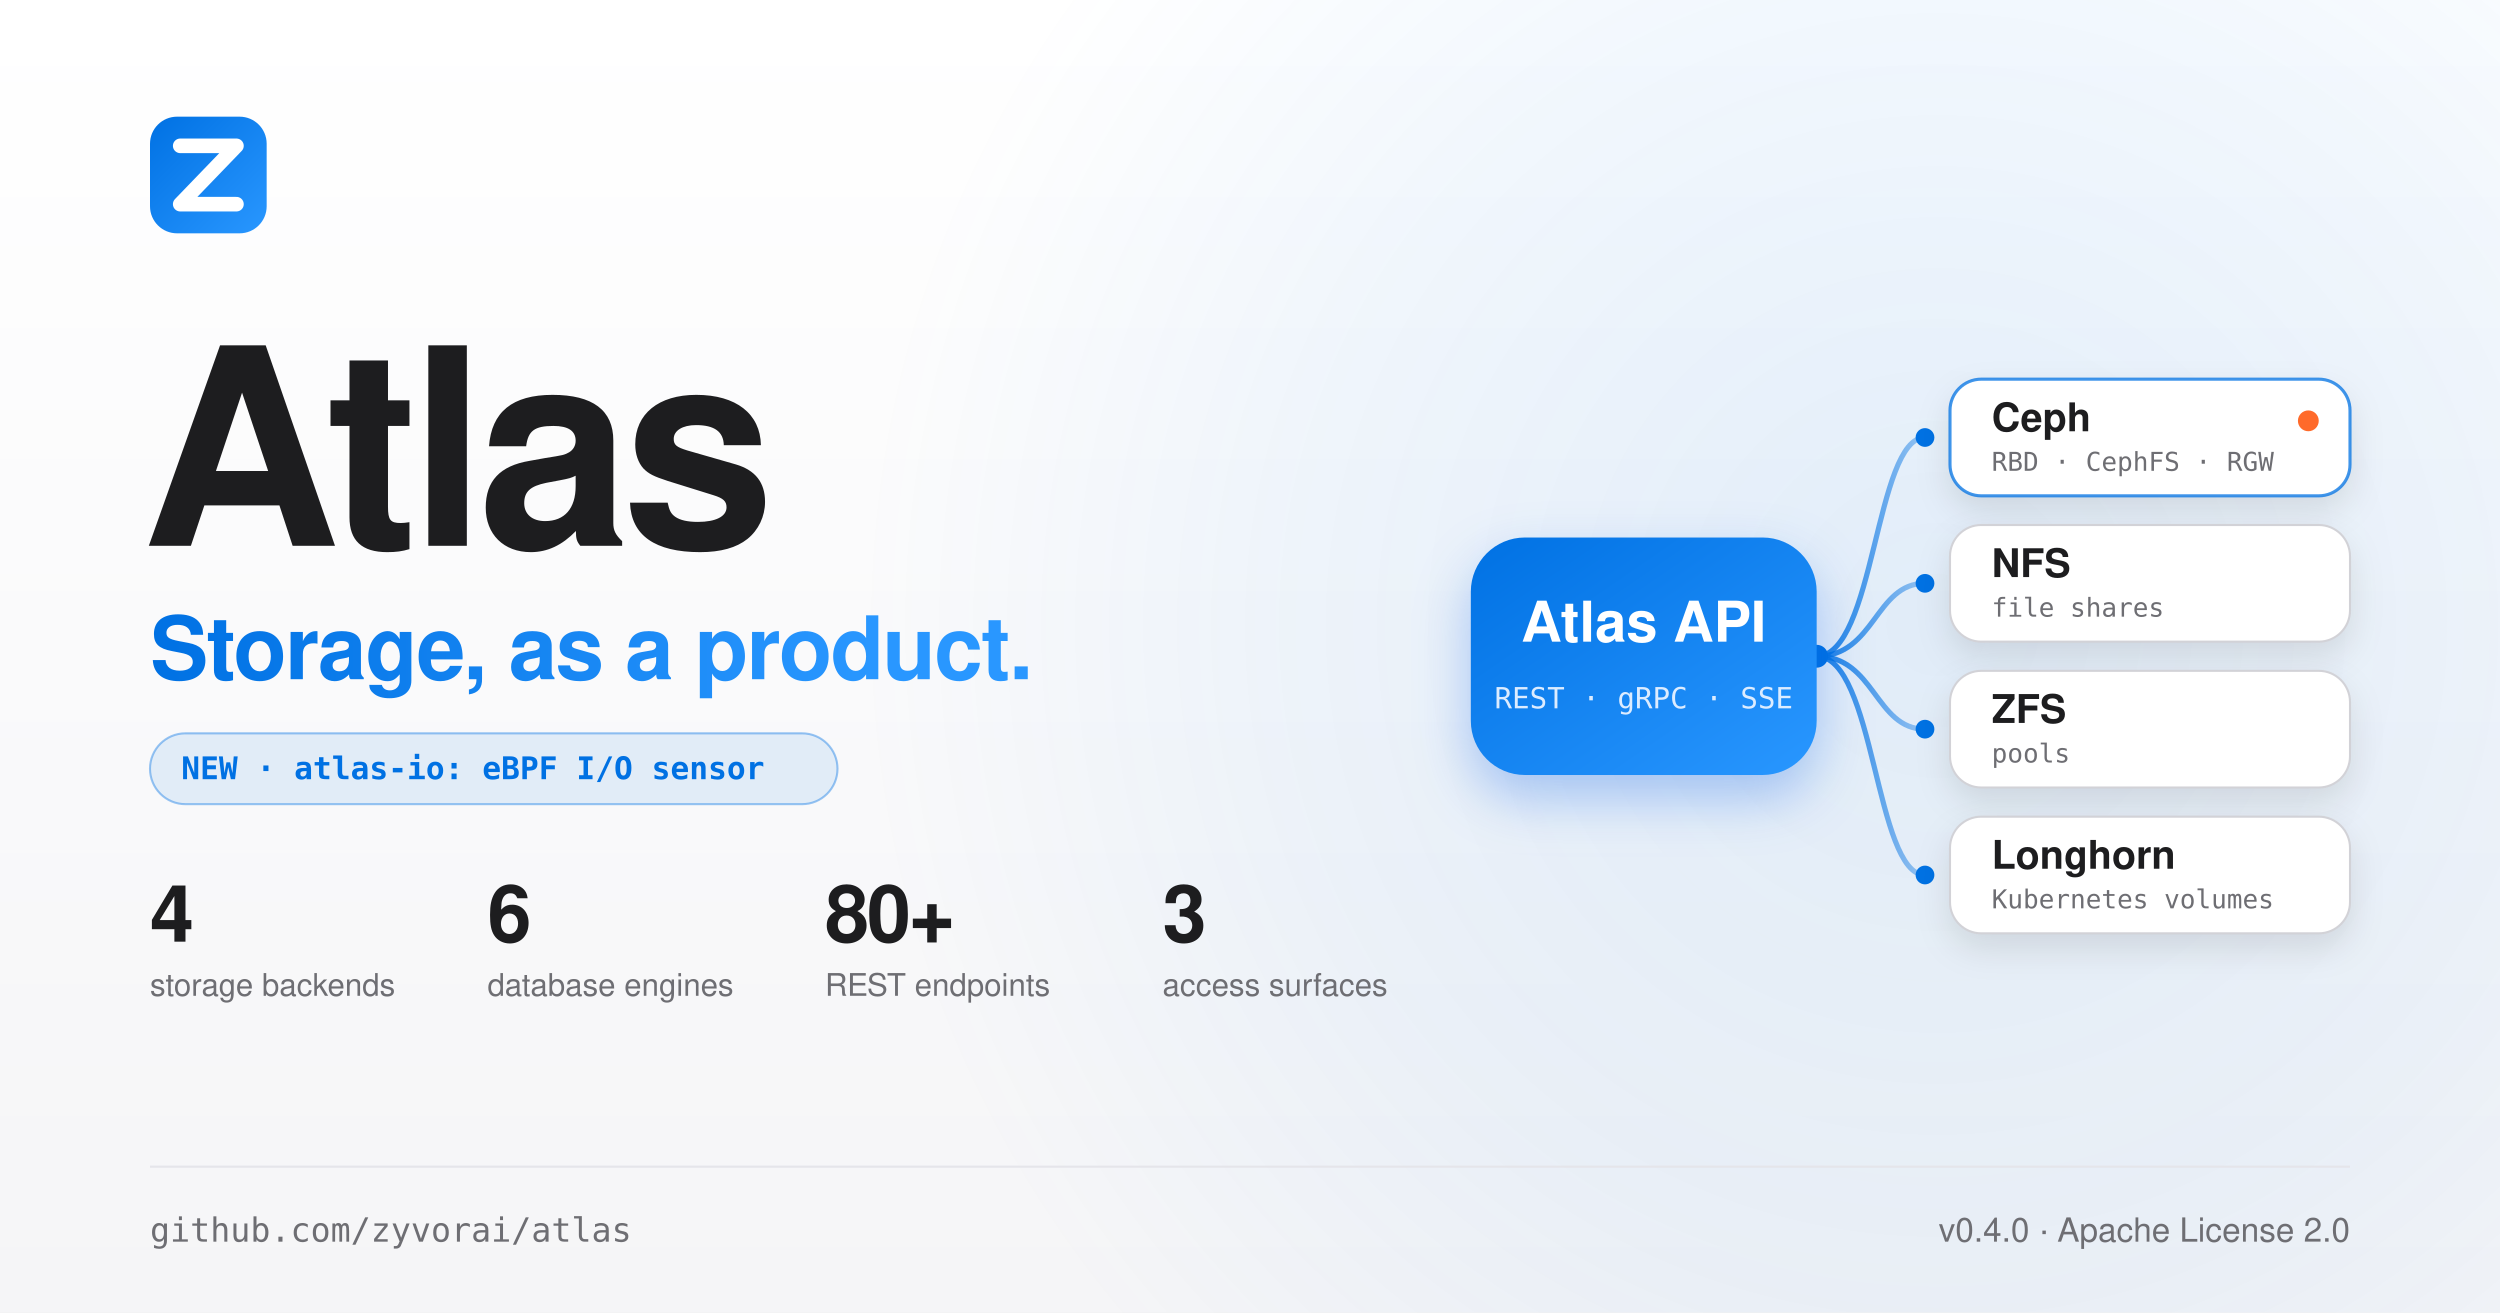
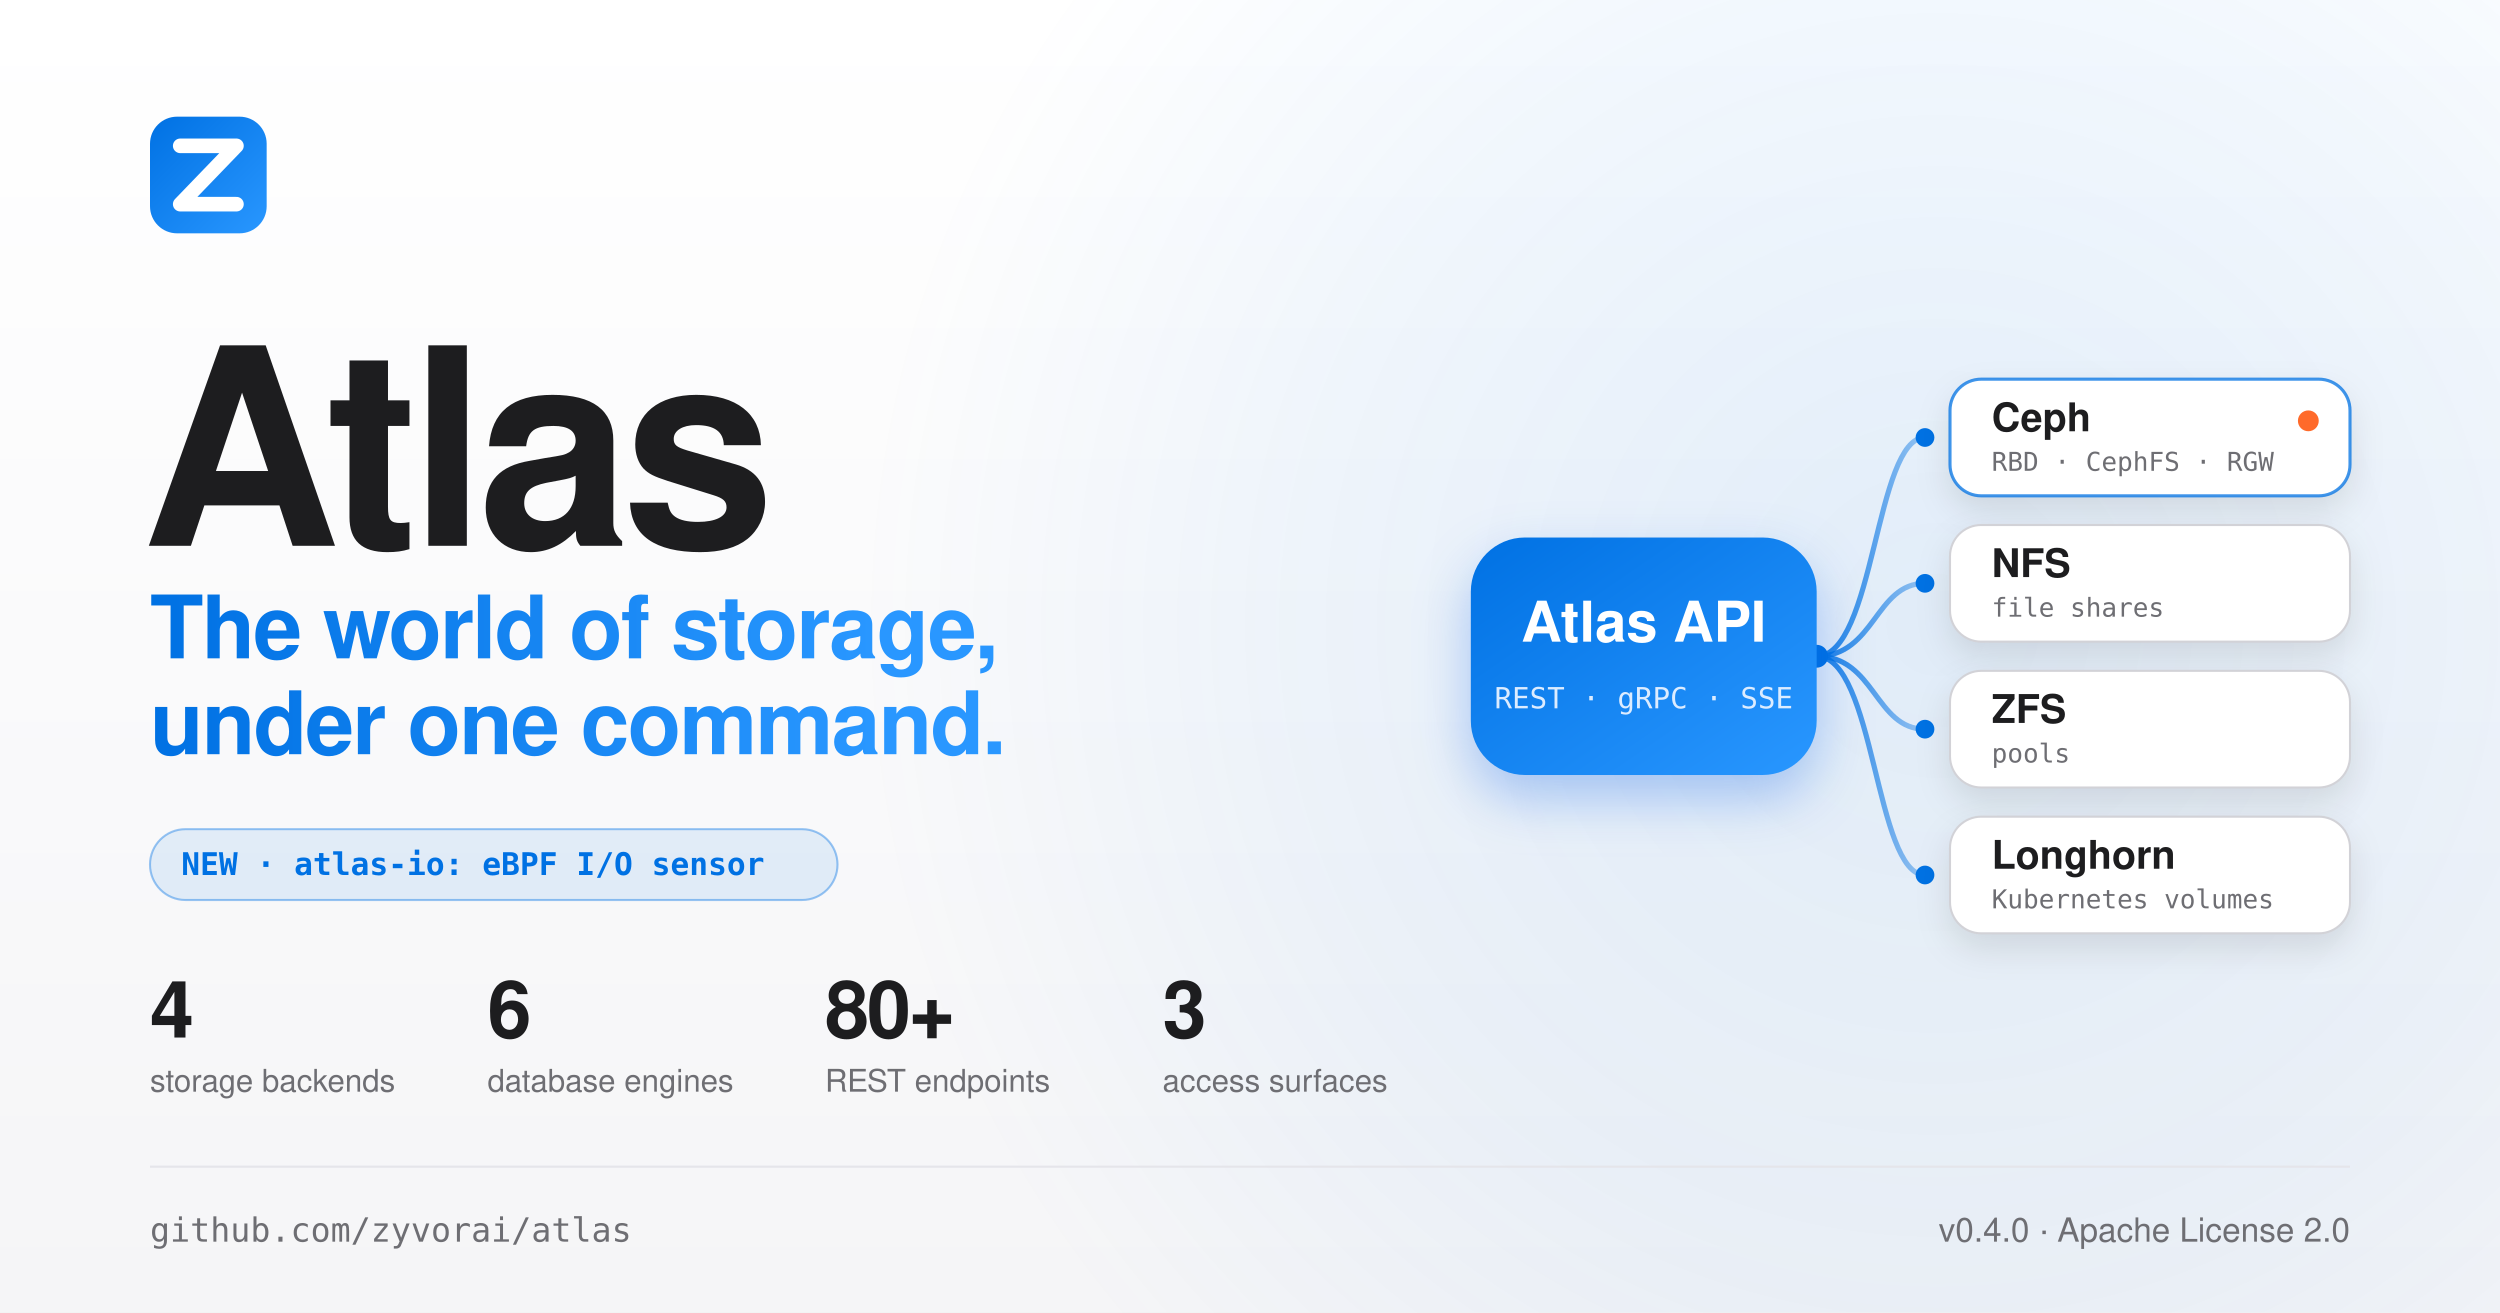
- <svg xmlns="http://www.w3.org/2000/svg" width="1200" height="630" viewBox="0 0 1200 630" role="img" aria-label="Atlas — Storage, as a product. One API in front of Ceph, NFS, ZFS and Longhorn, plus atlas-io: an observe-first eBPF I/O sensor.">
+ <svg xmlns="http://www.w3.org/2000/svg" width="1200" height="630" viewBox="0 0 1200 630" role="img" aria-label="Atlas — The world of storage, under one command. One API in front of Ceph, NFS, ZFS and Longhorn, plus atlas-io: an observe-first eBPF I/O sensor.">
  <defs>
    <linearGradient id="bg" x1="0" y1="0" x2="0" y2="630" gradientUnits="userSpaceOnUse">
      <stop offset="0" stop-color="#ffffff" />
      <stop offset="1" stop-color="#f5f5f7" />
    </linearGradient>
    <radialGradient id="wash" cx="930" cy="300" r="520" gradientUnits="userSpaceOnUse">
      <stop offset="0" stop-color="#0071e3" stop-opacity="0.10" />
      <stop offset="0.6" stop-color="#0071e3" stop-opacity="0.05" />
      <stop offset="1" stop-color="#0071e3" stop-opacity="0" />
    </radialGradient>
    <linearGradient id="blue" x1="0" y1="0" x2="1" y2="1">
      <stop offset="0" stop-color="#0071e3" />
      <stop offset="1" stop-color="#2997ff" />
    </linearGradient>
    <linearGradient id="blueText" x1="72" y1="0" x2="420" y2="0" gradientUnits="userSpaceOnUse">
      <stop offset="0" stop-color="#0071e3" />
      <stop offset="1" stop-color="#2997ff" />
    </linearGradient>
    <linearGradient id="wire" x1="0" y1="0" x2="1" y2="0">
      <stop offset="0" stop-color="#0071e3" stop-opacity="0.9" />
      <stop offset="1" stop-color="#0071e3" stop-opacity="0.35" />
    </linearGradient>
    <filter id="shadow" x="-20%" y="-30%" width="140%" height="190%" color-interpolation-filters="sRGB">
      <feGaussianBlur in="SourceAlpha" stdDeviation="8" />
      <feOffset dy="7" result="b" />
      <feColorMatrix in="b" type="matrix" values="0 0 0 0 0  0 0 0 0 0  0 0 0 0 0  0 0 0 0.10 0" result="s" />
      <feMerge>
        <feMergeNode in="s" />
        <feMergeNode in="SourceGraphic" />
      </feMerge>
    </filter>
    <filter id="glow" x="-30%" y="-40%" width="160%" height="200%" color-interpolation-filters="sRGB">
      <feGaussianBlur in="SourceAlpha" stdDeviation="13" />
      <feOffset dy="11" result="b" />
      <feColorMatrix in="b" type="matrix" values="0 0 0 0 0.0  0 0 0 0 0.35  0 0 0 0 0.9  0 0 0 0.30 0" result="s" />
      <feMerge>
        <feMergeNode in="s" />
        <feMergeNode in="SourceGraphic" />
      </feMerge>
    </filter>
  </defs>
  <rect width="1200" height="630" fill="url(#bg)" />
  <rect width="1200" height="630" fill="url(#wash)" />
  <rect x="72" y="56" width="56" height="56" rx="13" fill="url(#blue)" />
  <path d="M86.5 70 113.5 70 86.5 98 113.5 98" fill="none" stroke="#ffffff" stroke-width="7" stroke-linecap="round" stroke-linejoin="round" />
  <text x="68" y="262" font-family="'Helvetica Neue',Helvetica,Arial,sans-serif" font-size="132" font-weight="700" letter-spacing="-4" fill="#1d1d1f">Atlas</text>
-   <text x="72" y="326" font-family="'Helvetica Neue',Helvetica,Arial,sans-serif" font-size="42" font-weight="600" letter-spacing="-0.8" fill="url(#blueText)">Storage, as a product.</text>
-   <rect x="72" y="352" width="330" height="34" rx="17" fill="#0071e3" fill-opacity="0.10" stroke="#0071e3" stroke-opacity="0.4" />
-   <text x="87" y="374" font-family="'Menlo','JetBrains Mono',monospace" font-size="15" font-weight="700" fill="#0071e3">NEW · atlas-io: eBPF I/O sensor</text>
+   <text x="72" y="316" font-family="'Helvetica Neue',Helvetica,Arial,sans-serif" font-size="42" font-weight="600" letter-spacing="-0.8" fill="url(#blueText)">The world of storage,</text>
+   <text x="72" y="362" font-family="'Helvetica Neue',Helvetica,Arial,sans-serif" font-size="42" font-weight="600" letter-spacing="-0.8" fill="url(#blueText)">under one command.</text>
+   <rect x="72" y="398" width="330" height="34" rx="17" fill="#0071e3" fill-opacity="0.10" stroke="#0071e3" stroke-opacity="0.4" />
+   <text x="87" y="420" font-family="'Menlo','JetBrains Mono',monospace" font-size="15" font-weight="700" fill="#0071e3">NEW · atlas-io: eBPF I/O sensor</text>
  <g font-family="'Helvetica Neue',Helvetica,Arial,sans-serif">
-     <text x="72" y="452" font-size="38" font-weight="700" letter-spacing="-1" fill="#1d1d1f">4</text>
-     <text x="72" y="478" font-size="15" fill="#6e6e73">storage backends</text>
-     <text x="234" y="452" font-size="38" font-weight="700" letter-spacing="-1" fill="#1d1d1f">6</text>
-     <text x="234" y="478" font-size="15" fill="#6e6e73">database engines</text>
-     <text x="396" y="452" font-size="38" font-weight="700" letter-spacing="-1" fill="#1d1d1f">80+</text>
-     <text x="396" y="478" font-size="15" fill="#6e6e73">REST endpoints</text>
-     <text x="558" y="452" font-size="38" font-weight="700" letter-spacing="-1" fill="#1d1d1f">3</text>
-     <text x="558" y="478" font-size="15" fill="#6e6e73">access surfaces</text>
+     <text x="72" y="498" font-size="38" font-weight="700" letter-spacing="-1" fill="#1d1d1f">4</text>
+     <text x="72" y="524" font-size="15" fill="#6e6e73">storage backends</text>
+     <text x="234" y="498" font-size="38" font-weight="700" letter-spacing="-1" fill="#1d1d1f">6</text>
+     <text x="234" y="524" font-size="15" fill="#6e6e73">database engines</text>
+     <text x="396" y="498" font-size="38" font-weight="700" letter-spacing="-1" fill="#1d1d1f">80+</text>
+     <text x="396" y="524" font-size="15" fill="#6e6e73">REST endpoints</text>
+     <text x="558" y="498" font-size="38" font-weight="700" letter-spacing="-1" fill="#1d1d1f">3</text>
+     <text x="558" y="524" font-size="15" fill="#6e6e73">access surfaces</text>
  </g>
  <g fill="none" stroke="url(#wire)" stroke-width="2.5" stroke-linecap="round">
    <path d="M872 315 C 900 315, 900 210, 924 210" />
    <path d="M872 315 C 900 315, 900 280, 924 280" />
    <path d="M872 315 C 900 315, 900 350, 924 350" />
    <path d="M872 315 C 900 315, 900 420, 924 420" />
  </g>
  <g fill="#0071e3">
    <circle cx="872" cy="315" r="5.5" />
    <circle cx="924" cy="210" r="4.5" />
    <circle cx="924" cy="280" r="4.5" />
    <circle cx="924" cy="350" r="4.5" />
    <circle cx="924" cy="420" r="4.5" />
  </g>
  <rect x="706" y="258" width="166" height="114" rx="26" fill="url(#blue)" filter="url(#glow)" />
  <text x="789" y="308" text-anchor="middle" font-family="'Helvetica Neue',Helvetica,Arial,sans-serif" font-size="27" font-weight="700" fill="#ffffff">Atlas API</text>
  <text x="789" y="340" text-anchor="middle" font-family="'Menlo','JetBrains Mono',monospace" font-size="14" fill="#dcecff">REST · gRPC · SSE</text>
  <g font-family="'Helvetica Neue',Helvetica,Arial,sans-serif">
    <rect x="936" y="182" width="192" height="56" rx="15" fill="#ffffff" stroke="#0071e3" stroke-opacity="0.75" stroke-width="1.5" filter="url(#shadow)" />
    <text x="956" y="207" font-size="19" font-weight="700" fill="#1d1d1f">Ceph</text>
    <text x="956" y="226" font-size="12.5" font-family="'Menlo','JetBrains Mono',monospace" fill="#6e6e73">RBD · CephFS · RGW</text>
    <circle cx="1108" cy="202" r="5" fill="#ff6a2a" />
    <rect x="936" y="252" width="192" height="56" rx="15" fill="#ffffff" stroke="#d2d2d7" filter="url(#shadow)" />
    <text x="956" y="277" font-size="19" font-weight="700" fill="#1d1d1f">NFS</text>
    <text x="956" y="296" font-size="12.5" font-family="'Menlo','JetBrains Mono',monospace" fill="#6e6e73">file shares</text>
    <rect x="936" y="322" width="192" height="56" rx="15" fill="#ffffff" stroke="#d2d2d7" filter="url(#shadow)" />
    <text x="956" y="347" font-size="19" font-weight="700" fill="#1d1d1f">ZFS</text>
    <text x="956" y="366" font-size="12.5" font-family="'Menlo','JetBrains Mono',monospace" fill="#6e6e73">pools</text>
    <rect x="936" y="392" width="192" height="56" rx="15" fill="#ffffff" stroke="#d2d2d7" filter="url(#shadow)" />
    <text x="956" y="417" font-size="19" font-weight="700" fill="#1d1d1f">Longhorn</text>
    <text x="956" y="436" font-size="12.5" font-family="'Menlo','JetBrains Mono',monospace" fill="#6e6e73">Kubernetes volumes</text>
  </g>
  <line x1="72" y1="560" x2="1128" y2="560" stroke="#e5e5ea" stroke-width="1" />
  <text x="72" y="596" font-family="'Menlo','JetBrains Mono',monospace" font-size="16" fill="#6e6e73">github.com/zyvorai/atlas</text>
  <text x="1128" y="596" text-anchor="end" font-family="'Helvetica Neue',Helvetica,Arial,sans-serif" font-size="16" fill="#6e6e73">v0.4.0 · Apache License 2.0</text>
</svg>
